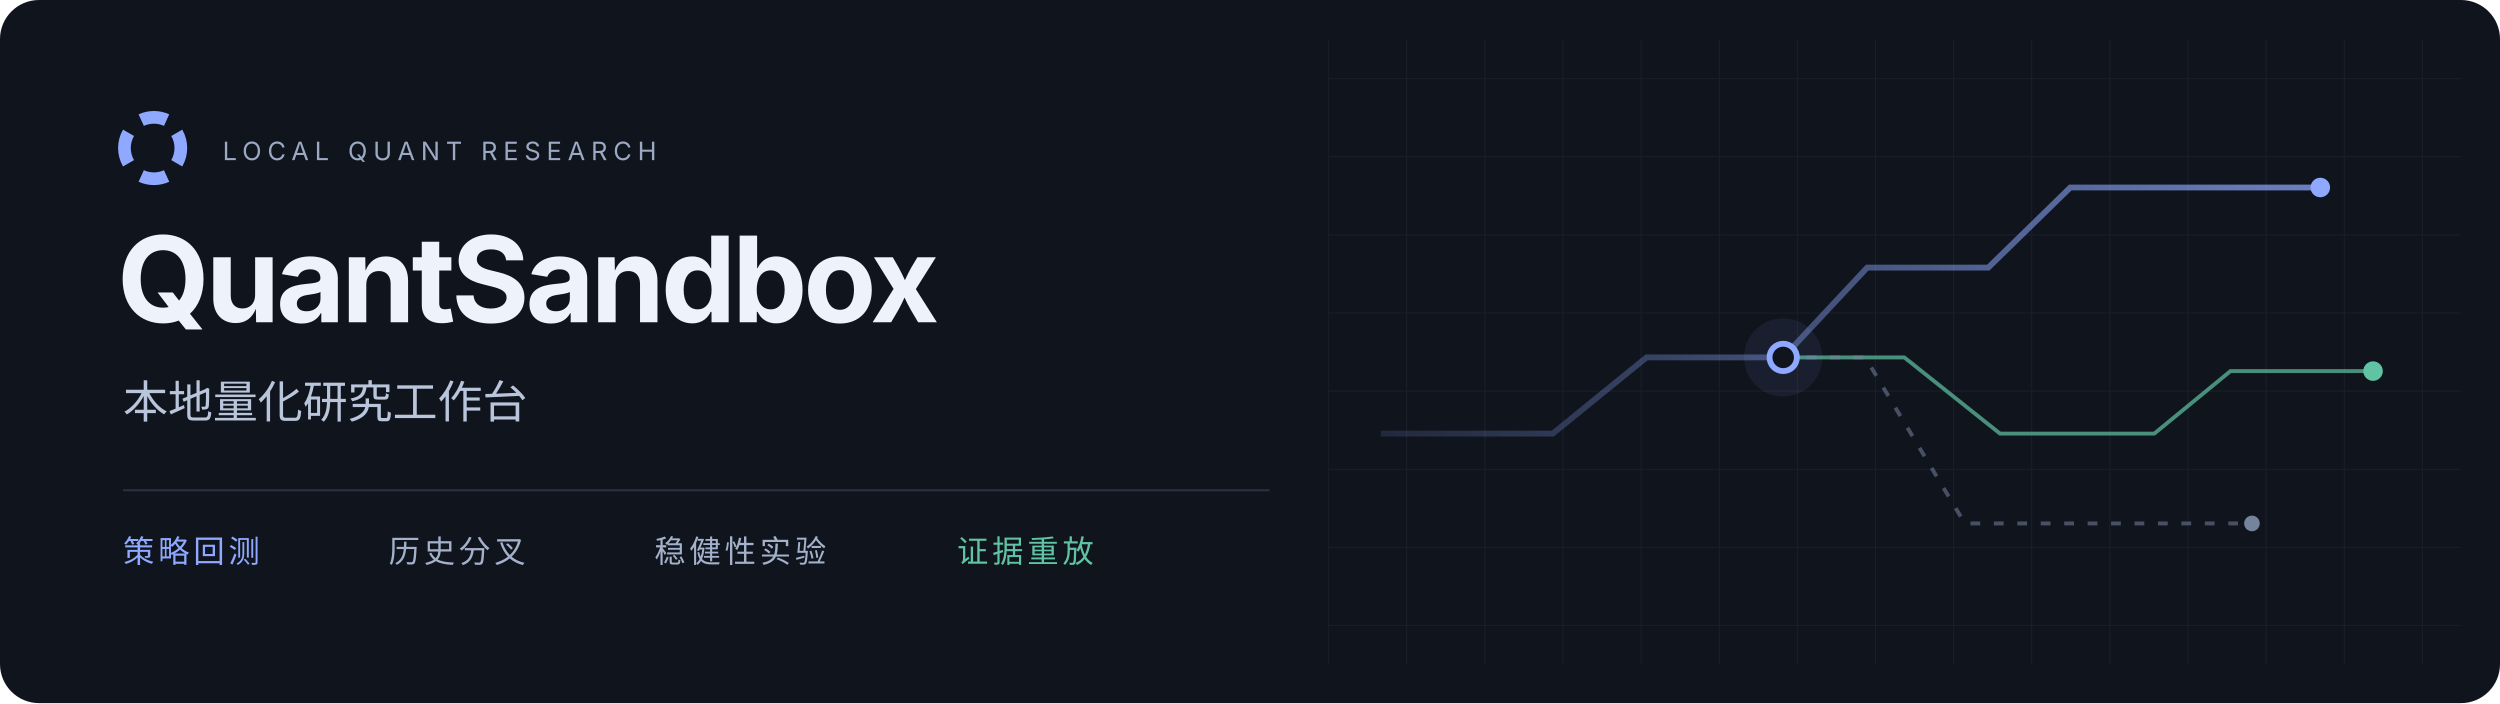
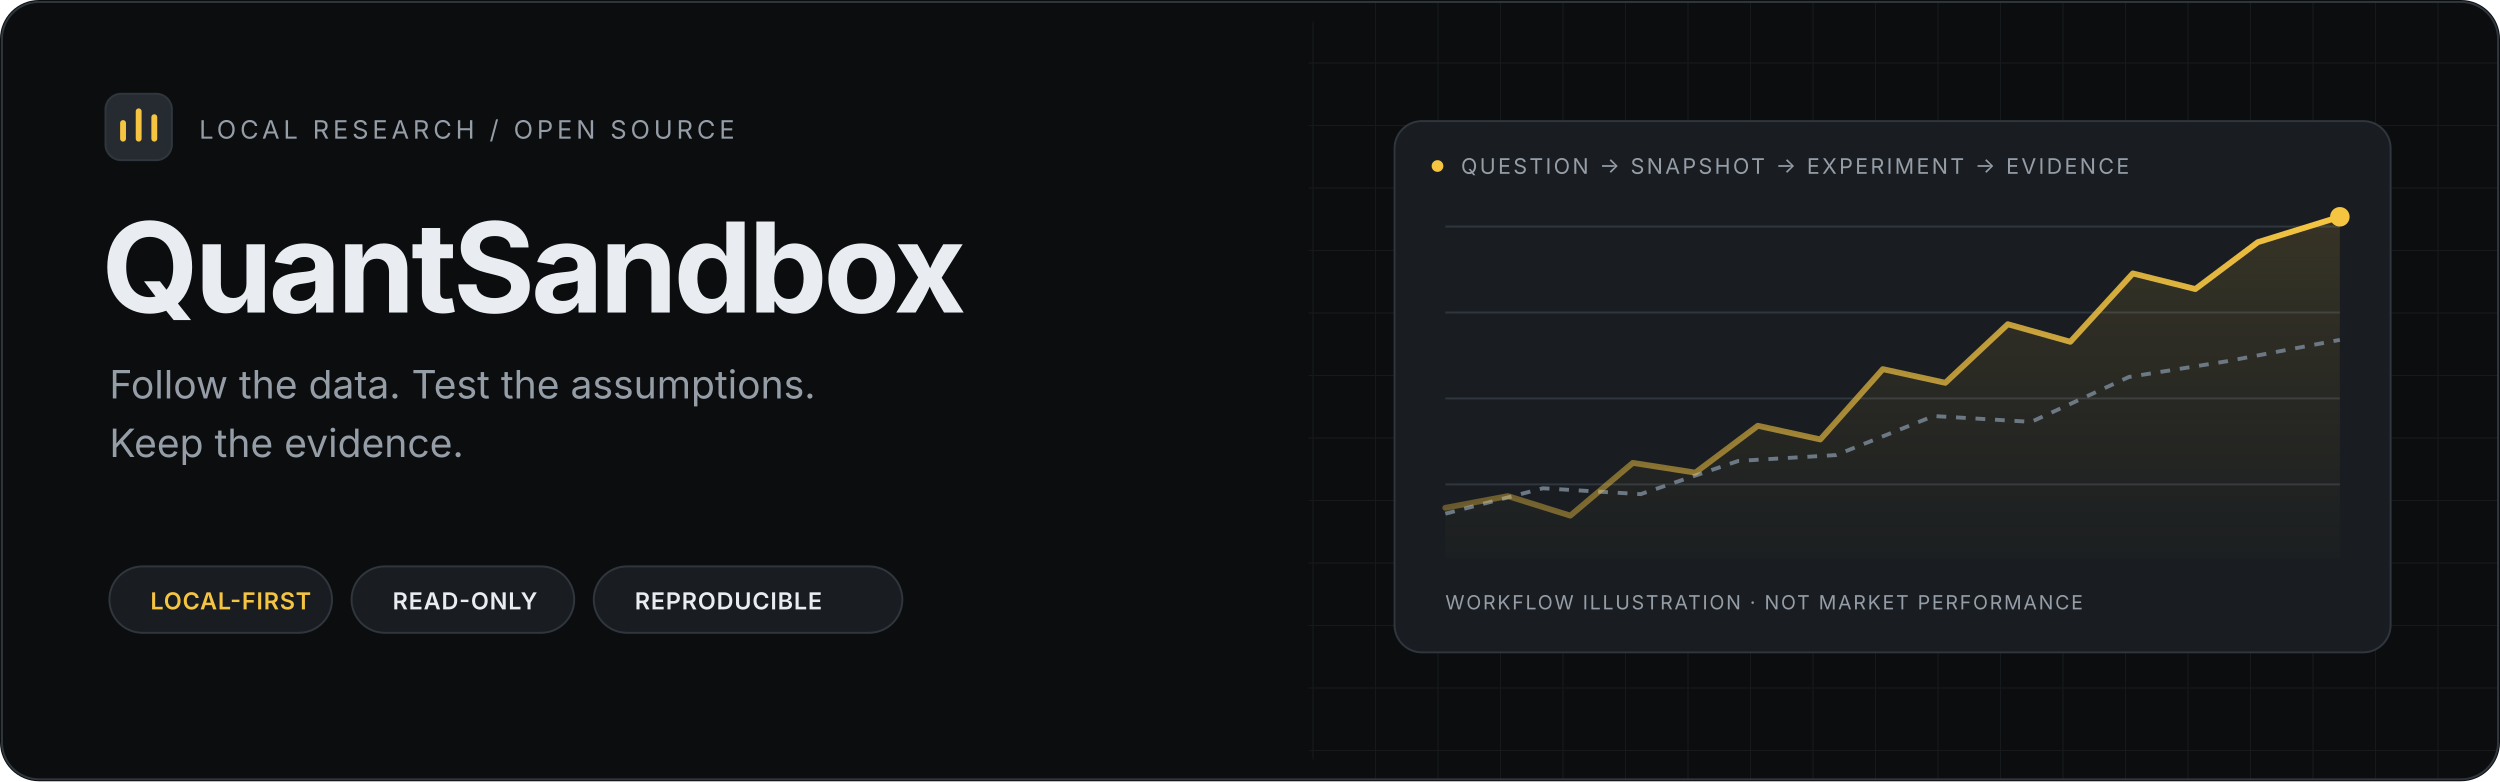
- <svg xmlns="http://www.w3.org/2000/svg" width="1280" height="360" viewBox="0 0 1280 360" fill="none">
+ <svg xmlns="http://www.w3.org/2000/svg" width="1280" height="400" viewBox="0 0 1280 400" fill="none">
  <defs>
-     <pattern id="grid" width="40" height="40" patternUnits="userSpaceOnUse">
-       <path d="M40 0H0V40" stroke="#252D3C" stroke-opacity=".42" />
+     <pattern id="grid" width="32" height="32" patternUnits="userSpaceOnUse">
+       <path d="M32 0H0V32" stroke="#30363D" stroke-opacity=".32" />
    </pattern>
-     <linearGradient id="fade" x1="690" y1="180" x2="1250" y2="180" gradientUnits="userSpaceOnUse">
-       <stop stop-color="#8EA9FF" stop-opacity=".12" />
-       <stop offset="1" stop-color="#8EA9FF" stop-opacity=".8" />
+     <linearGradient id="line" x1="744" y1="270" x2="1192" y2="118" gradientUnits="userSpaceOnUse">
+       <stop stop-color="#F5C542" stop-opacity=".35" />
+       <stop offset="1" stop-color="#F5C542" />
+     </linearGradient>
+     <linearGradient id="area" x1="962" y1="118" x2="962" y2="300" gradientUnits="userSpaceOnUse">
+       <stop stop-color="#F5C542" stop-opacity=".13" />
+       <stop offset="1" stop-color="#F5C542" stop-opacity="0" />
    </linearGradient>
  </defs>
-   <rect width="1280" height="360" rx="20" fill="#10141D" />
-   <rect x="680" y="20" width="580" height="320" fill="url(#grid)" />
-   <path d="M707 222H795L843 183H913L956 137H1018L1060 96H1188" stroke="url(#fade)" stroke-width="3" />
-   <path d="M913 183H975L1024 222H1103L1142 190H1215" stroke="#60C4A4" stroke-width="2" stroke-opacity=".7" />
-   <path d="M913 183H955L1006 268H1153" stroke="#75839C" stroke-width="2" stroke-dasharray="5 7" stroke-opacity=".55" />
-   <circle cx="913" cy="183" r="20" fill="#8EA9FF" fill-opacity=".08" />
-   <circle cx="913" cy="183" r="7" fill="#10141D" stroke="#8EA9FF" stroke-width="3" />
-   <circle cx="1188" cy="96" r="5" fill="#8EA9FF" />
-   <circle cx="1215" cy="190" r="5" fill="#60C4A4" />
-   <circle cx="1153" cy="268" r="4" fill="#75839C" />
-   <g transform="translate(58 55) scale(1.3)" stroke="#8EA9FF" stroke-width="5">
-     <path d="M11 5a12 12 0 0 1 10 0M25 10a12 12 0 0 1 0 12M21 27a12 12 0 0 1-10 0M6 22a12 12 0 0 1 0-12" />
-   </g>
-   <g font-family="Segoe UI, Inter, Arial, sans-serif">
-     <text x="114" y="82" font-size="13" letter-spacing="3" fill="#9BA9C3">LOCAL QUANT RESEARCH</text>
-     <text x="60" y="165" font-size="61" font-weight="650" letter-spacing="-2" fill="#EEF2FA">QuantSandbox</text>
-     <text x="63" y="214" font-family="Microsoft YaHei, PingFang SC, sans-serif" font-size="23" fill="#B9C5DA">本地量化研究工作台</text>
-     <path d="M63 251H650" stroke="#2A3344" />
-     <text x="63" y="288" font-family="Microsoft YaHei, PingFang SC, sans-serif" font-size="16" letter-spacing="2" fill="#8EA9FF">策略回测</text>
-     <text x="199" y="288" font-family="Microsoft YaHei, PingFang SC, sans-serif" font-size="16" letter-spacing="2" fill="#A4B1CA">历史分叉</text>
-     <text x="335" y="288" font-family="Microsoft YaHei, PingFang SC, sans-serif" font-size="16" letter-spacing="2" fill="#A4B1CA">稳健性实验</text>
-     <text x="490" y="288" font-family="Microsoft YaHei, PingFang SC, sans-serif" font-size="16" letter-spacing="2" fill="#60C4A4">证据重放</text>
+   <rect width="1280" height="400" rx="20" fill="#0B0D0F" />
+   <rect x="1" y="1" width="1278" height="398" rx="19" stroke="#30363D" />
+   <rect x="670" y="1" width="609" height="398" rx="19" fill="url(#grid)" />
+   <g font-family="Inter,Segoe UI,Arial,sans-serif">
+     <rect x="54" y="48" width="34" height="34" rx="8" fill="#252B31" stroke="#30363D" />
+     <path d="M63 71V63M71 71V57M79 71V60" stroke="#F5C542" stroke-width="3" stroke-linecap="round" />
+     <text x="102" y="71" fill="#959DA7" font-size="13" letter-spacing="2">LOCAL RESEARCH / OPEN SOURCE</text>
+     <text x="52" y="160" fill="#E9EDF2" font-size="64" font-weight="700" letter-spacing="-2">QuantSandbox</text>
+     <text x="56" y="204" fill="#959DA7" font-size="20">Follow the data. Test the assumptions.</text>
+     <text x="56" y="234" fill="#959DA7" font-size="20">Keep the evidence.</text>
+     <g font-size="12" font-weight="600" letter-spacing=".4">
+       <rect x="56" y="290" width="114" height="34" rx="17" fill="#191D21" stroke="#30363D" />
+       <text x="77" y="312" fill="#F5C542">LOCAL-FIRST</text>
+       <rect x="180" y="290" width="114" height="34" rx="17" fill="#191D21" stroke="#30363D" />
+       <text x="201" y="312" fill="#E9EDF2">READ-ONLY</text>
+       <rect x="304" y="290" width="158" height="34" rx="17" fill="#191D21" stroke="#30363D" />
+       <text x="325" y="312" fill="#E9EDF2">REPRODUCIBLE</text>
+     </g>
+     <rect x="714" y="62" width="510" height="272" rx="14" fill="#191D21" stroke="#30363D" />
+     <circle cx="736" cy="85" r="3" fill="#F5C542" />
+     <text x="748" y="89" fill="#959DA7" font-size="11" letter-spacing="1.2">QUESTION → SNAPSHOT → EXPERIMENT → EVIDENCE</text>
+     <path d="M740 116H1198M740 160H1198M740 204H1198M740 248H1198" stroke="#30363D" stroke-width="1" />
+     <path d="M740 260L772 254L804 264L836 237L868 242L900 218L932 225L964 189L996 196L1028 166L1060 175L1092 140L1124 148L1156 124L1198 111V286H740Z" fill="url(#area)" />
+     <path d="M740 263L790 250L840 253L890 236L940 233L990 213L1040 216L1090 193L1140 185L1198 174" stroke="#6C7884" stroke-width="2" stroke-dasharray="5 5" />
+     <path d="M740 260L772 254L804 264L836 237L868 242L900 218L932 225L964 189L996 196L1028 166L1060 175L1092 140L1124 148L1156 124L1198 111" stroke="url(#line)" stroke-width="3" stroke-linecap="round" stroke-linejoin="round" />
+     <circle cx="1198" cy="111" r="5" fill="#F5C542" />
+     <text x="740" y="312" fill="#959DA7" font-size="10" letter-spacing=".9">WORKFLOW ILLUSTRATION · NOT MARKET PERFORMANCE</text>
  </g>
</svg>
